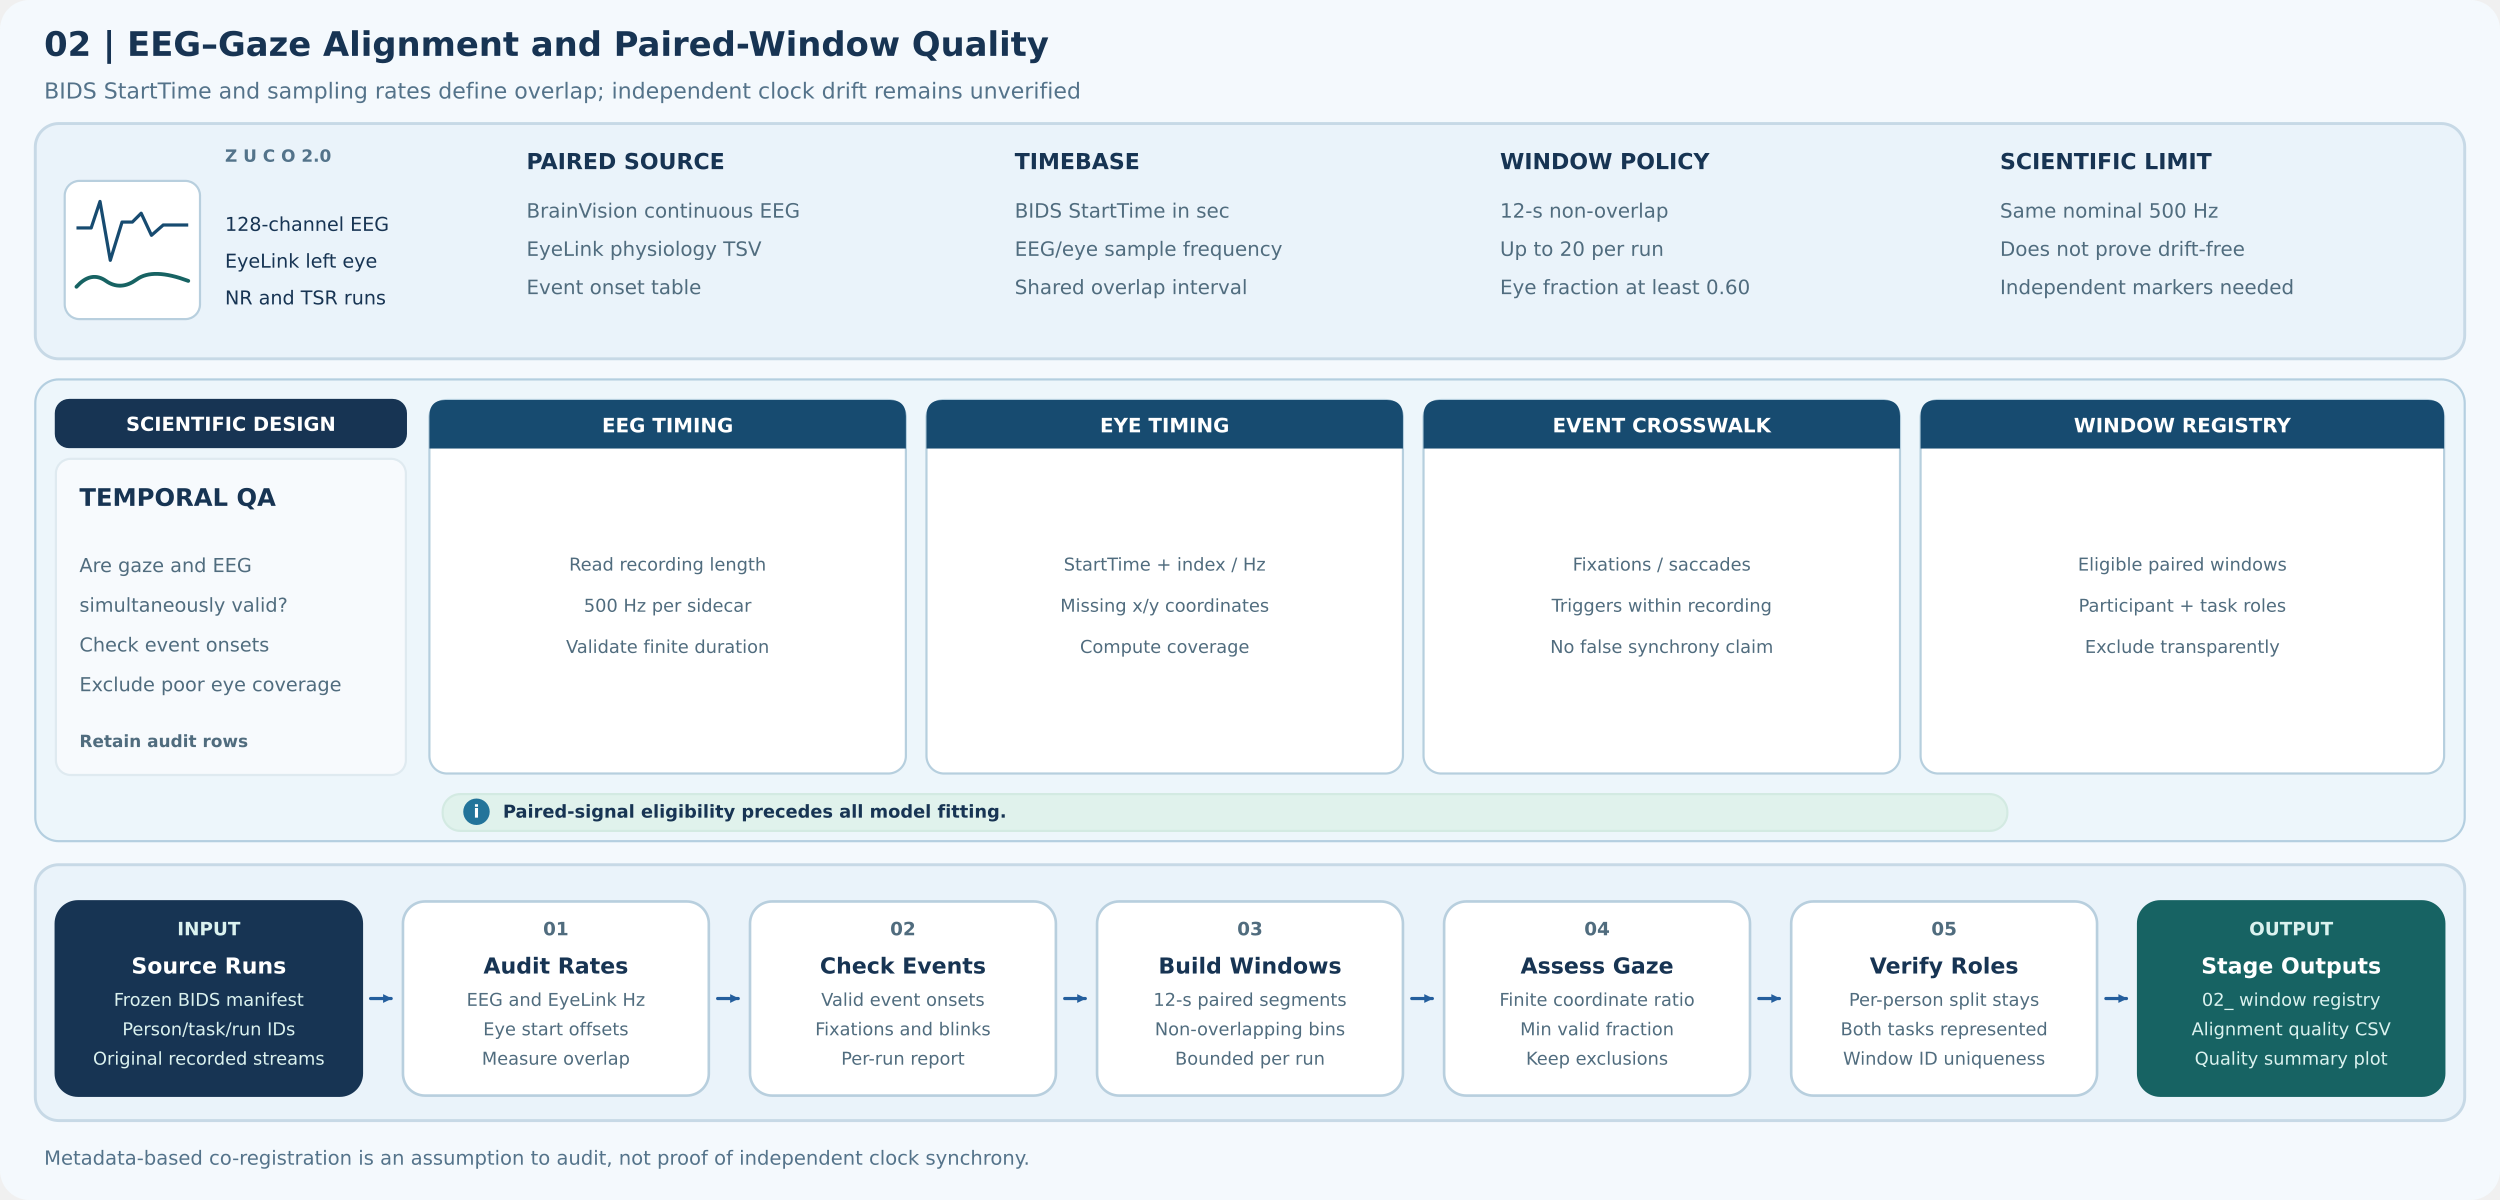
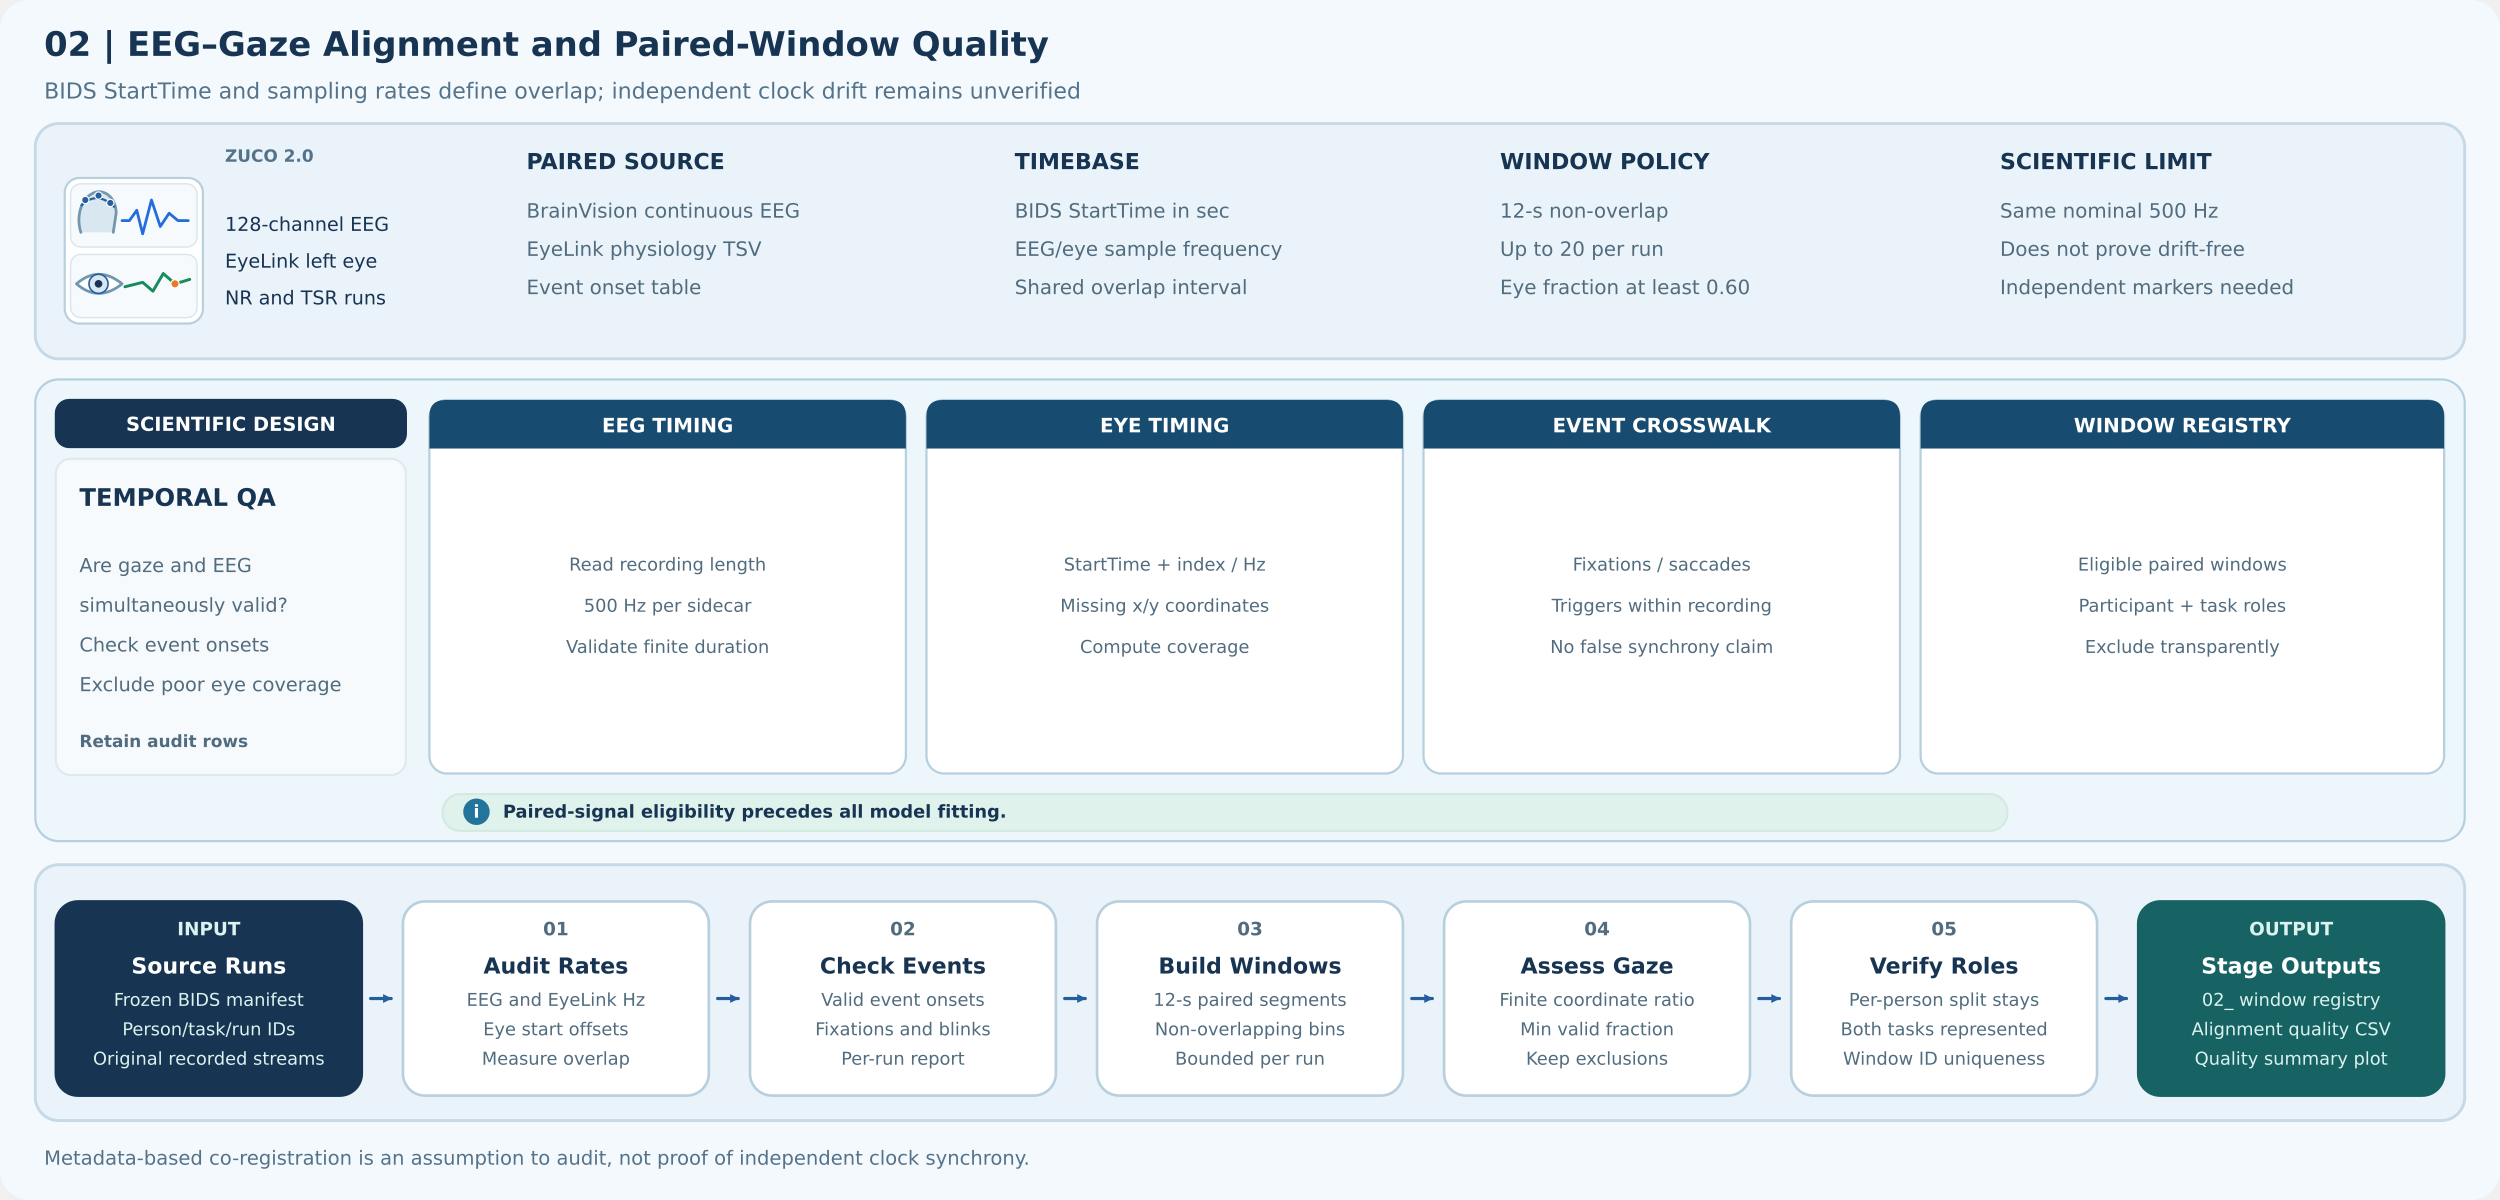
<svg xmlns="http://www.w3.org/2000/svg" width="1700" height="816" viewBox="0 0 1700 816" role="img" aria-labelledby="title desc">
  <defs>
    <marker id="arr" markerUnits="userSpaceOnUse" markerWidth="6" markerHeight="6" refX="5.5" refY="3" orient="auto">
      <path d="M0 0 L6 3 L0 6 Z" fill="#245E9D" />
    </marker>
    <style>text { font-family: DejaVu Sans, Arial, sans-serif; font-weight: 400; }
.figure-title { font-size:23px; font-weight:700; fill:#173453; }
.subtitle { font-size:15px; fill:#54738A; }
.source-heading { font-size:11.5px; font-weight:700; fill:#53738A; }
.source-label { font-size:13px; fill:#173453; }
.context-heading { font-size:15px; font-weight:700; fill:#173453; }
.context-body { font-size:13.5px; fill:#506C7E; }
.section-label { font-size:13.2px; font-weight:700; fill:#FFFFFF; }
.focus-heading { font-size:16.5px; font-weight:700; fill:#173453; }
.focus-body { font-size:13.1px; fill:#506C7E; }
.qualification { font-size:11.5px; font-weight:700; fill:#506C7E; }
.card-heading { font-size:13.5px; font-weight:700; fill:#FFFFFF; }
.card-body { font-size:12.1px; fill:#506C7E; }
.chart-label { font-size:11.8px; fill:#506C7E; }
.scientific-note { font-size:12.1px; font-weight:700; fill:#173453; }
.workflow-id { font-size:12.5px; font-weight:700; fill:#506C7E; }
.workflow-heading { font-size:15px; font-weight:700; fill:#173453; }
.workflow-body { font-size:12.1px; fill:#506C7E; }
.terminal-id { font-size:12.5px; font-weight:700; fill:#DBF2EF; }
.terminal-heading { font-size:15px; font-weight:700; fill:#FFFFFF; }
.terminal-body { font-size:12.1px; fill:#DBF2EF; }
.footer { font-size:13.3px; fill:#54738A; }
.info-mark { font-size:12px; font-weight:700; fill:#FFFFFF; }</style>
  </defs>
  <rect id="canvas" x="0" y="0" width="1700" height="816" rx="20" fill="#F4F9FD" />
  <g id="band-0-header">
    <text id="text-001" x="30" y="38" class="figure-title" data-container="canvas">02 | EEG–Gaze Alignment and Paired-Window Quality</text>
    <text id="text-002" x="30" y="67" class="subtitle" data-container="canvas">BIDS StartTime and sampling rates define overlap; independent clock drift remains unverified</text>
  </g>
  <g id="band-1-context">
    <rect id="context-container" x="24" y="84" width="1652" height="160" rx="16" fill="#EAF3FA" stroke="#C7D9E6" stroke-width="2" />
    <g id="source-schematic" data-slot="replace-for-actual-data-source">
-       <g id="paired-signal-icon">
-         <rect x="44" y="123" width="92" height="94" rx="10" fill="#FFFFFF" stroke="#B8CFDE" stroke-width="1.5" />
-         <path d="M52 155 L62 155 L68 137 L75 177 L83 151 L90 151 L96 145 L103 160 L111 153 L128 153" fill="none" stroke="#174B70" stroke-width="2.2" stroke-linejoin="round" />
-         <path d="M52 195 Q62 184 72 191 T93 190 T128 191" fill="none" stroke="#176363" stroke-width="2.6" stroke-linecap="round" />
-       </g>
-       <text id="text-003" x="153" y="110" class="source-heading" data-container="context-container">Z U C O   2.0</text>
+       <g id="paired-signal-icon" aria-label="Schematic EEG recording and left-eye gaze acquisition">
+         <rect x="44" y="121" width="94" height="99" rx="10" fill="#FFFFFF" stroke="#B8CFDE" stroke-width="1.5" />
+         <rect x="48" y="125" width="86" height="43" rx="7" fill="#F7FAFD" stroke="#D9E6EF" stroke-width="1" />
+         <path d="M55 158 C52 149 54 137 62 132 C70 127 79 134 79 145 L77 158" fill="#D9E7F1" stroke="#7298B0" stroke-width="1.9" stroke-linecap="round" />
+         <path d="M55 140 Q66 129 78 141" fill="none" stroke="#245E9D" stroke-width="1.5" />
+         <circle cx="58" cy="136" r="2.5" fill="#245E9D" stroke="#FFFFFF" stroke-width="0.8" />
+         <circle cx="67" cy="133" r="2.5" fill="#245E9D" stroke="#FFFFFF" stroke-width="0.8" />
+         <circle cx="75" cy="138" r="2.5" fill="#245E9D" stroke="#FFFFFF" stroke-width="0.8" />
+         <path d="M83 150 H88 L93 143 L97 159 L103 136 L109 154 L115 145 L121 150 H128" fill="none" stroke="#236CDE" stroke-width="1.9" stroke-linecap="round" stroke-linejoin="round" />
+         <rect x="48" y="173" width="86" height="43" rx="7" fill="#F7FAFD" stroke="#D9E6EF" stroke-width="1" />
+         <path d="M52 193 Q67 180 83 193 Q67 206 52 193 Z" fill="#FFFFFF" stroke="#7298B0" stroke-width="1.9" stroke-linejoin="round" />
+         <circle cx="67" cy="193" r="6.5" fill="#D9E7F1" stroke="#245E9D" stroke-width="1.1" />
+         <circle cx="67" cy="193" r="2.6" fill="#173453" />
+         <path d="M85 195 L97 192 L104 198 L111 186 L119 193 L129 190" fill="none" stroke="#168C5B" stroke-width="2" stroke-linecap="round" stroke-linejoin="round" />
+         <circle cx="119" cy="193" r="2.8" fill="#E87929" stroke="#FFFFFF" stroke-width="0.8" />
+       </g>
+       <text id="text-003" x="153" y="110" class="source-heading" data-container="context-container">ZUCO 2.0</text>
      <text id="text-004" x="153" y="157" class="source-label" data-container="context-container">128-channel EEG</text>
      <text id="text-005" x="153" y="182" class="source-label" data-container="context-container">EyeLink left eye</text>
      <text id="text-006" x="153" y="207" class="source-label" data-container="context-container">NR and TSR runs</text>
    </g>
    <g id="context-module-1">
      <text id="text-007" x="358" y="115" class="context-heading" data-container="context-container">PAIRED SOURCE</text>
      <text id="text-008" x="358" y="148" class="context-body" data-container="context-container">BrainVision continuous EEG</text>
      <text id="text-009" x="358" y="174" class="context-body" data-container="context-container">EyeLink physiology TSV</text>
      <text id="text-010" x="358" y="200" class="context-body" data-container="context-container">Event onset table</text>
    </g>
    <g id="context-module-2">
      <text id="text-011" x="690" y="115" class="context-heading" data-container="context-container">TIMEBASE</text>
      <text id="text-012" x="690" y="148" class="context-body" data-container="context-container">BIDS StartTime in sec</text>
      <text id="text-013" x="690" y="174" class="context-body" data-container="context-container">EEG/eye sample frequency</text>
      <text id="text-014" x="690" y="200" class="context-body" data-container="context-container">Shared overlap interval</text>
    </g>
    <g id="context-module-3">
      <text id="text-015" x="1020" y="115" class="context-heading" data-container="context-container">WINDOW POLICY</text>
      <text id="text-016" x="1020" y="148" class="context-body" data-container="context-container">12-s non-overlap</text>
      <text id="text-017" x="1020" y="174" class="context-body" data-container="context-container">Up to 20 per run</text>
      <text id="text-018" x="1020" y="200" class="context-body" data-container="context-container">Eye fraction at least 0.60</text>
    </g>
    <g id="context-module-4">
      <text id="text-019" x="1360" y="115" class="context-heading" data-container="context-container">SCIENTIFIC LIMIT</text>
      <text id="text-020" x="1360" y="148" class="context-body" data-container="context-container">Same nominal 500 Hz</text>
      <text id="text-021" x="1360" y="174" class="context-body" data-container="context-container">Does not prove drift-free</text>
      <text id="text-022" x="1360" y="200" class="context-body" data-container="context-container">Independent markers needed</text>
    </g>
  </g>
  <g id="band-2-analysis">
    <rect id="analysis-container" x="24" y="258" width="1652" height="314" rx="16" fill="#EDF6FB" stroke="#B4CFE0" stroke-width="1.5" />
    <g id="analysis-focus">
      <rect id="section-label-box" x="38" y="272" width="238" height="32" rx="9" fill="#173453" stroke="#173453" stroke-width="1.5" />
      <text id="text-023" x="157" y="293" class="section-label" text-anchor="middle" data-container="section-label-box">SCIENTIFIC DESIGN</text>
      <rect id="focus-card" x="38" y="312" width="238" height="215" rx="10" fill="#F7FAFD" stroke="#DFEAF0" stroke-width="1.5" />
      <text id="text-024" x="54" y="344" class="focus-heading" data-container="focus-card">TEMPORAL QA</text>
      <text id="text-025" x="54" y="389" class="focus-body" data-container="focus-card">Are gaze and EEG</text>
      <text id="text-026" x="54" y="416" class="focus-body" data-container="focus-card">simultaneously valid?</text>
      <text id="text-027" x="54" y="443" class="focus-body" data-container="focus-card">Check event onsets</text>
      <text id="text-028" x="54" y="470" class="focus-body" data-container="focus-card">Exclude poor eye coverage</text>
      <text id="text-029" x="54" y="508" class="qualification" data-container="focus-card">Retain audit rows</text>
    </g>
    <g id="evidence-panel-1">
      <rect id="evidence-card-1" x="292" y="272" width="324" height="254" rx="12" fill="#FFFFFF" stroke="#B6CFDE" stroke-width="1.5" />
      <path id="evidence-header-1" d="M303 272 H605 Q616 272 616 283 V305 H292 V283 Q292 272 303 272 Z" fill="#174B70" />
      <text id="text-030" x="454.0" y="294" class="card-heading" text-anchor="middle" data-container="evidence-card-1">EEG TIMING</text>
      <g id="evidence-content-1" data-slot="scientific-content">
        <text id="text-031" x="454.0" y="388" class="card-body" text-anchor="middle" data-container="evidence-card-1">Read recording length</text>
        <text id="text-032" x="454.0" y="416" class="card-body" text-anchor="middle" data-container="evidence-card-1">500 Hz per sidecar</text>
        <text id="text-033" x="454.0" y="444" class="card-body" text-anchor="middle" data-container="evidence-card-1">Validate finite duration</text>
      </g>
    </g>
    <g id="evidence-panel-2">
      <rect id="evidence-card-2" x="630" y="272" width="324" height="254" rx="12" fill="#FFFFFF" stroke="#B6CFDE" stroke-width="1.5" />
      <path id="evidence-header-2" d="M641 272 H943 Q954 272 954 283 V305 H630 V283 Q630 272 641 272 Z" fill="#174B70" />
      <text id="text-034" x="792.0" y="294" class="card-heading" text-anchor="middle" data-container="evidence-card-2">EYE TIMING</text>
      <g id="evidence-content-2" data-slot="scientific-content">
        <text id="text-035" x="792.0" y="388" class="card-body" text-anchor="middle" data-container="evidence-card-2">StartTime + index / Hz</text>
        <text id="text-036" x="792.0" y="416" class="card-body" text-anchor="middle" data-container="evidence-card-2">Missing x/y coordinates</text>
        <text id="text-037" x="792.0" y="444" class="card-body" text-anchor="middle" data-container="evidence-card-2">Compute coverage</text>
      </g>
    </g>
    <g id="evidence-panel-3">
      <rect id="evidence-card-3" x="968" y="272" width="324" height="254" rx="12" fill="#FFFFFF" stroke="#B6CFDE" stroke-width="1.5" />
      <path id="evidence-header-3" d="M979 272 H1281 Q1292 272 1292 283 V305 H968 V283 Q968 272 979 272 Z" fill="#174B70" />
      <text id="text-038" x="1130.0" y="294" class="card-heading" text-anchor="middle" data-container="evidence-card-3">EVENT CROSSWALK</text>
      <g id="evidence-content-3" data-slot="scientific-content">
        <text id="text-039" x="1130.0" y="388" class="card-body" text-anchor="middle" data-container="evidence-card-3">Fixations / saccades</text>
        <text id="text-040" x="1130.0" y="416" class="card-body" text-anchor="middle" data-container="evidence-card-3">Triggers within recording</text>
        <text id="text-041" x="1130.0" y="444" class="card-body" text-anchor="middle" data-container="evidence-card-3">No false synchrony claim</text>
      </g>
    </g>
    <g id="evidence-panel-4">
      <rect id="evidence-card-4" x="1306" y="272" width="356" height="254" rx="12" fill="#FFFFFF" stroke="#B6CFDE" stroke-width="1.5" />
      <path id="evidence-header-4" d="M1317 272 H1651 Q1662 272 1662 283 V305 H1306 V283 Q1306 272 1317 272 Z" fill="#174B70" />
      <text id="text-042" x="1484.0" y="294" class="card-heading" text-anchor="middle" data-container="evidence-card-4">WINDOW REGISTRY</text>
      <g id="evidence-content-4" data-slot="scientific-content">
        <text id="text-043" x="1484.0" y="388" class="card-body" text-anchor="middle" data-container="evidence-card-4">Eligible paired windows</text>
        <text id="text-044" x="1484.0" y="416" class="card-body" text-anchor="middle" data-container="evidence-card-4">Participant + task roles</text>
        <text id="text-045" x="1484.0" y="444" class="card-body" text-anchor="middle" data-container="evidence-card-4">Exclude transparently</text>
      </g>
    </g>
    <g id="optional-scientific-note" data-optional="true">
      <rect id="note-strip" x="301" y="540" width="1064" height="25" rx="12" fill="#E0F2EC" stroke="#D3EAE2" stroke-width="1.5" />
      <circle cx="324" cy="552" r="9" fill="#23749A" />
      <text id="text-046" x="324" y="556" class="info-mark" text-anchor="middle">i</text>
      <text id="text-047" x="342" y="556" class="scientific-note" data-container="note-strip">Paired-signal eligibility precedes all model fitting.</text>
    </g>
  </g>
  <g id="band-3-workflow">
    <rect id="workflow-container" x="24" y="588" width="1652" height="174" rx="16" fill="#EAF3FA" stroke="#C7D9E6" stroke-width="2" />
    <g id="workflow-input">
      <rect id="workflow-node-0" x="38" y="613" width="208" height="132" rx="15" fill="#173453" stroke="#173453" stroke-width="1.8" />
      <text id="text-048" x="142" y="636" class="terminal-id" text-anchor="middle" data-container="workflow-node-0">INPUT</text>
      <text id="text-049" x="142" y="662" class="terminal-heading" text-anchor="middle" data-container="workflow-node-0">Source Runs</text>
      <text id="text-050" x="142" y="684" class="terminal-body" text-anchor="middle" data-container="workflow-node-0">Frozen BIDS manifest</text>
      <text id="text-051" x="142" y="704" class="terminal-body" text-anchor="middle" data-container="workflow-node-0">Person/task/run IDs</text>
      <text id="text-052" x="142" y="724" class="terminal-body" text-anchor="middle" data-container="workflow-node-0">Original recorded streams</text>
    </g>
    <path id="workflow-connector-0" d="M252 679 H266" fill="none" stroke="#245E9D" stroke-width="2.2" stroke-linecap="round" marker-end="url(#arr)" />
    <g id="workflow-process-1">
      <rect id="workflow-node-1" x="274" y="613" width="208" height="132" rx="15" fill="#FFFFFF" stroke="#B8CFDE" stroke-width="1.8" />
      <text id="text-053" x="378" y="636" class="workflow-id" text-anchor="middle" data-container="workflow-node-1">01</text>
      <text id="text-054" x="378" y="662" class="workflow-heading" text-anchor="middle" data-container="workflow-node-1">Audit Rates</text>
      <text id="text-055" x="378" y="684" class="workflow-body" text-anchor="middle" data-container="workflow-node-1">EEG and EyeLink Hz</text>
      <text id="text-056" x="378" y="704" class="workflow-body" text-anchor="middle" data-container="workflow-node-1">Eye start offsets</text>
      <text id="text-057" x="378" y="724" class="workflow-body" text-anchor="middle" data-container="workflow-node-1">Measure overlap</text>
    </g>
    <path id="workflow-connector-1" d="M488 679 H502" fill="none" stroke="#245E9D" stroke-width="2.2" stroke-linecap="round" marker-end="url(#arr)" />
    <g id="workflow-process-2">
      <rect id="workflow-node-2" x="510" y="613" width="208" height="132" rx="15" fill="#FFFFFF" stroke="#B8CFDE" stroke-width="1.8" />
      <text id="text-058" x="614" y="636" class="workflow-id" text-anchor="middle" data-container="workflow-node-2">02</text>
      <text id="text-059" x="614" y="662" class="workflow-heading" text-anchor="middle" data-container="workflow-node-2">Check Events</text>
      <text id="text-060" x="614" y="684" class="workflow-body" text-anchor="middle" data-container="workflow-node-2">Valid event onsets</text>
      <text id="text-061" x="614" y="704" class="workflow-body" text-anchor="middle" data-container="workflow-node-2">Fixations and blinks</text>
      <text id="text-062" x="614" y="724" class="workflow-body" text-anchor="middle" data-container="workflow-node-2">Per-run report</text>
    </g>
    <path id="workflow-connector-2" d="M724 679 H738" fill="none" stroke="#245E9D" stroke-width="2.2" stroke-linecap="round" marker-end="url(#arr)" />
    <g id="workflow-process-3">
      <rect id="workflow-node-3" x="746" y="613" width="208" height="132" rx="15" fill="#FFFFFF" stroke="#B8CFDE" stroke-width="1.8" />
      <text id="text-063" x="850" y="636" class="workflow-id" text-anchor="middle" data-container="workflow-node-3">03</text>
      <text id="text-064" x="850" y="662" class="workflow-heading" text-anchor="middle" data-container="workflow-node-3">Build Windows</text>
      <text id="text-065" x="850" y="684" class="workflow-body" text-anchor="middle" data-container="workflow-node-3">12-s paired segments</text>
      <text id="text-066" x="850" y="704" class="workflow-body" text-anchor="middle" data-container="workflow-node-3">Non-overlapping bins</text>
      <text id="text-067" x="850" y="724" class="workflow-body" text-anchor="middle" data-container="workflow-node-3">Bounded per run</text>
    </g>
    <path id="workflow-connector-3" d="M960 679 H974" fill="none" stroke="#245E9D" stroke-width="2.2" stroke-linecap="round" marker-end="url(#arr)" />
    <g id="workflow-process-4">
      <rect id="workflow-node-4" x="982" y="613" width="208" height="132" rx="15" fill="#FFFFFF" stroke="#B8CFDE" stroke-width="1.8" />
      <text id="text-068" x="1086" y="636" class="workflow-id" text-anchor="middle" data-container="workflow-node-4">04</text>
      <text id="text-069" x="1086" y="662" class="workflow-heading" text-anchor="middle" data-container="workflow-node-4">Assess Gaze</text>
      <text id="text-070" x="1086" y="684" class="workflow-body" text-anchor="middle" data-container="workflow-node-4">Finite coordinate ratio</text>
      <text id="text-071" x="1086" y="704" class="workflow-body" text-anchor="middle" data-container="workflow-node-4">Min valid fraction</text>
      <text id="text-072" x="1086" y="724" class="workflow-body" text-anchor="middle" data-container="workflow-node-4">Keep exclusions</text>
    </g>
    <path id="workflow-connector-4" d="M1196 679 H1210" fill="none" stroke="#245E9D" stroke-width="2.2" stroke-linecap="round" marker-end="url(#arr)" />
    <g id="workflow-process-5">
      <rect id="workflow-node-5" x="1218" y="613" width="208" height="132" rx="15" fill="#FFFFFF" stroke="#B8CFDE" stroke-width="1.8" />
      <text id="text-073" x="1322" y="636" class="workflow-id" text-anchor="middle" data-container="workflow-node-5">05</text>
      <text id="text-074" x="1322" y="662" class="workflow-heading" text-anchor="middle" data-container="workflow-node-5">Verify Roles</text>
      <text id="text-075" x="1322" y="684" class="workflow-body" text-anchor="middle" data-container="workflow-node-5">Per-person split stays</text>
      <text id="text-076" x="1322" y="704" class="workflow-body" text-anchor="middle" data-container="workflow-node-5">Both tasks represented</text>
      <text id="text-077" x="1322" y="724" class="workflow-body" text-anchor="middle" data-container="workflow-node-5">Window ID uniqueness</text>
    </g>
    <path id="workflow-connector-5" d="M1432 679 H1446" fill="none" stroke="#245E9D" stroke-width="2.2" stroke-linecap="round" marker-end="url(#arr)" />
    <g id="workflow-output">
      <rect id="workflow-node-6" x="1454" y="613" width="208" height="132" rx="15" fill="#176363" stroke="#176363" stroke-width="1.8" />
      <text id="text-078" x="1558" y="636" class="terminal-id" text-anchor="middle" data-container="workflow-node-6">OUTPUT</text>
      <text id="text-079" x="1558" y="662" class="terminal-heading" text-anchor="middle" data-container="workflow-node-6">Stage Outputs</text>
      <text id="text-080" x="1558" y="684" class="terminal-body" text-anchor="middle" data-container="workflow-node-6">02_ window registry</text>
      <text id="text-081" x="1558" y="704" class="terminal-body" text-anchor="middle" data-container="workflow-node-6">Alignment quality CSV</text>
      <text id="text-082" x="1558" y="724" class="terminal-body" text-anchor="middle" data-container="workflow-node-6">Quality summary plot</text>
    </g>
  </g>
  <g id="band-4-summary">
    <text id="text-083" x="30" y="792" class="footer" data-container="canvas">Metadata-based co-registration is an assumption to audit, not proof of independent clock synchrony.</text>
  </g>
</svg>
